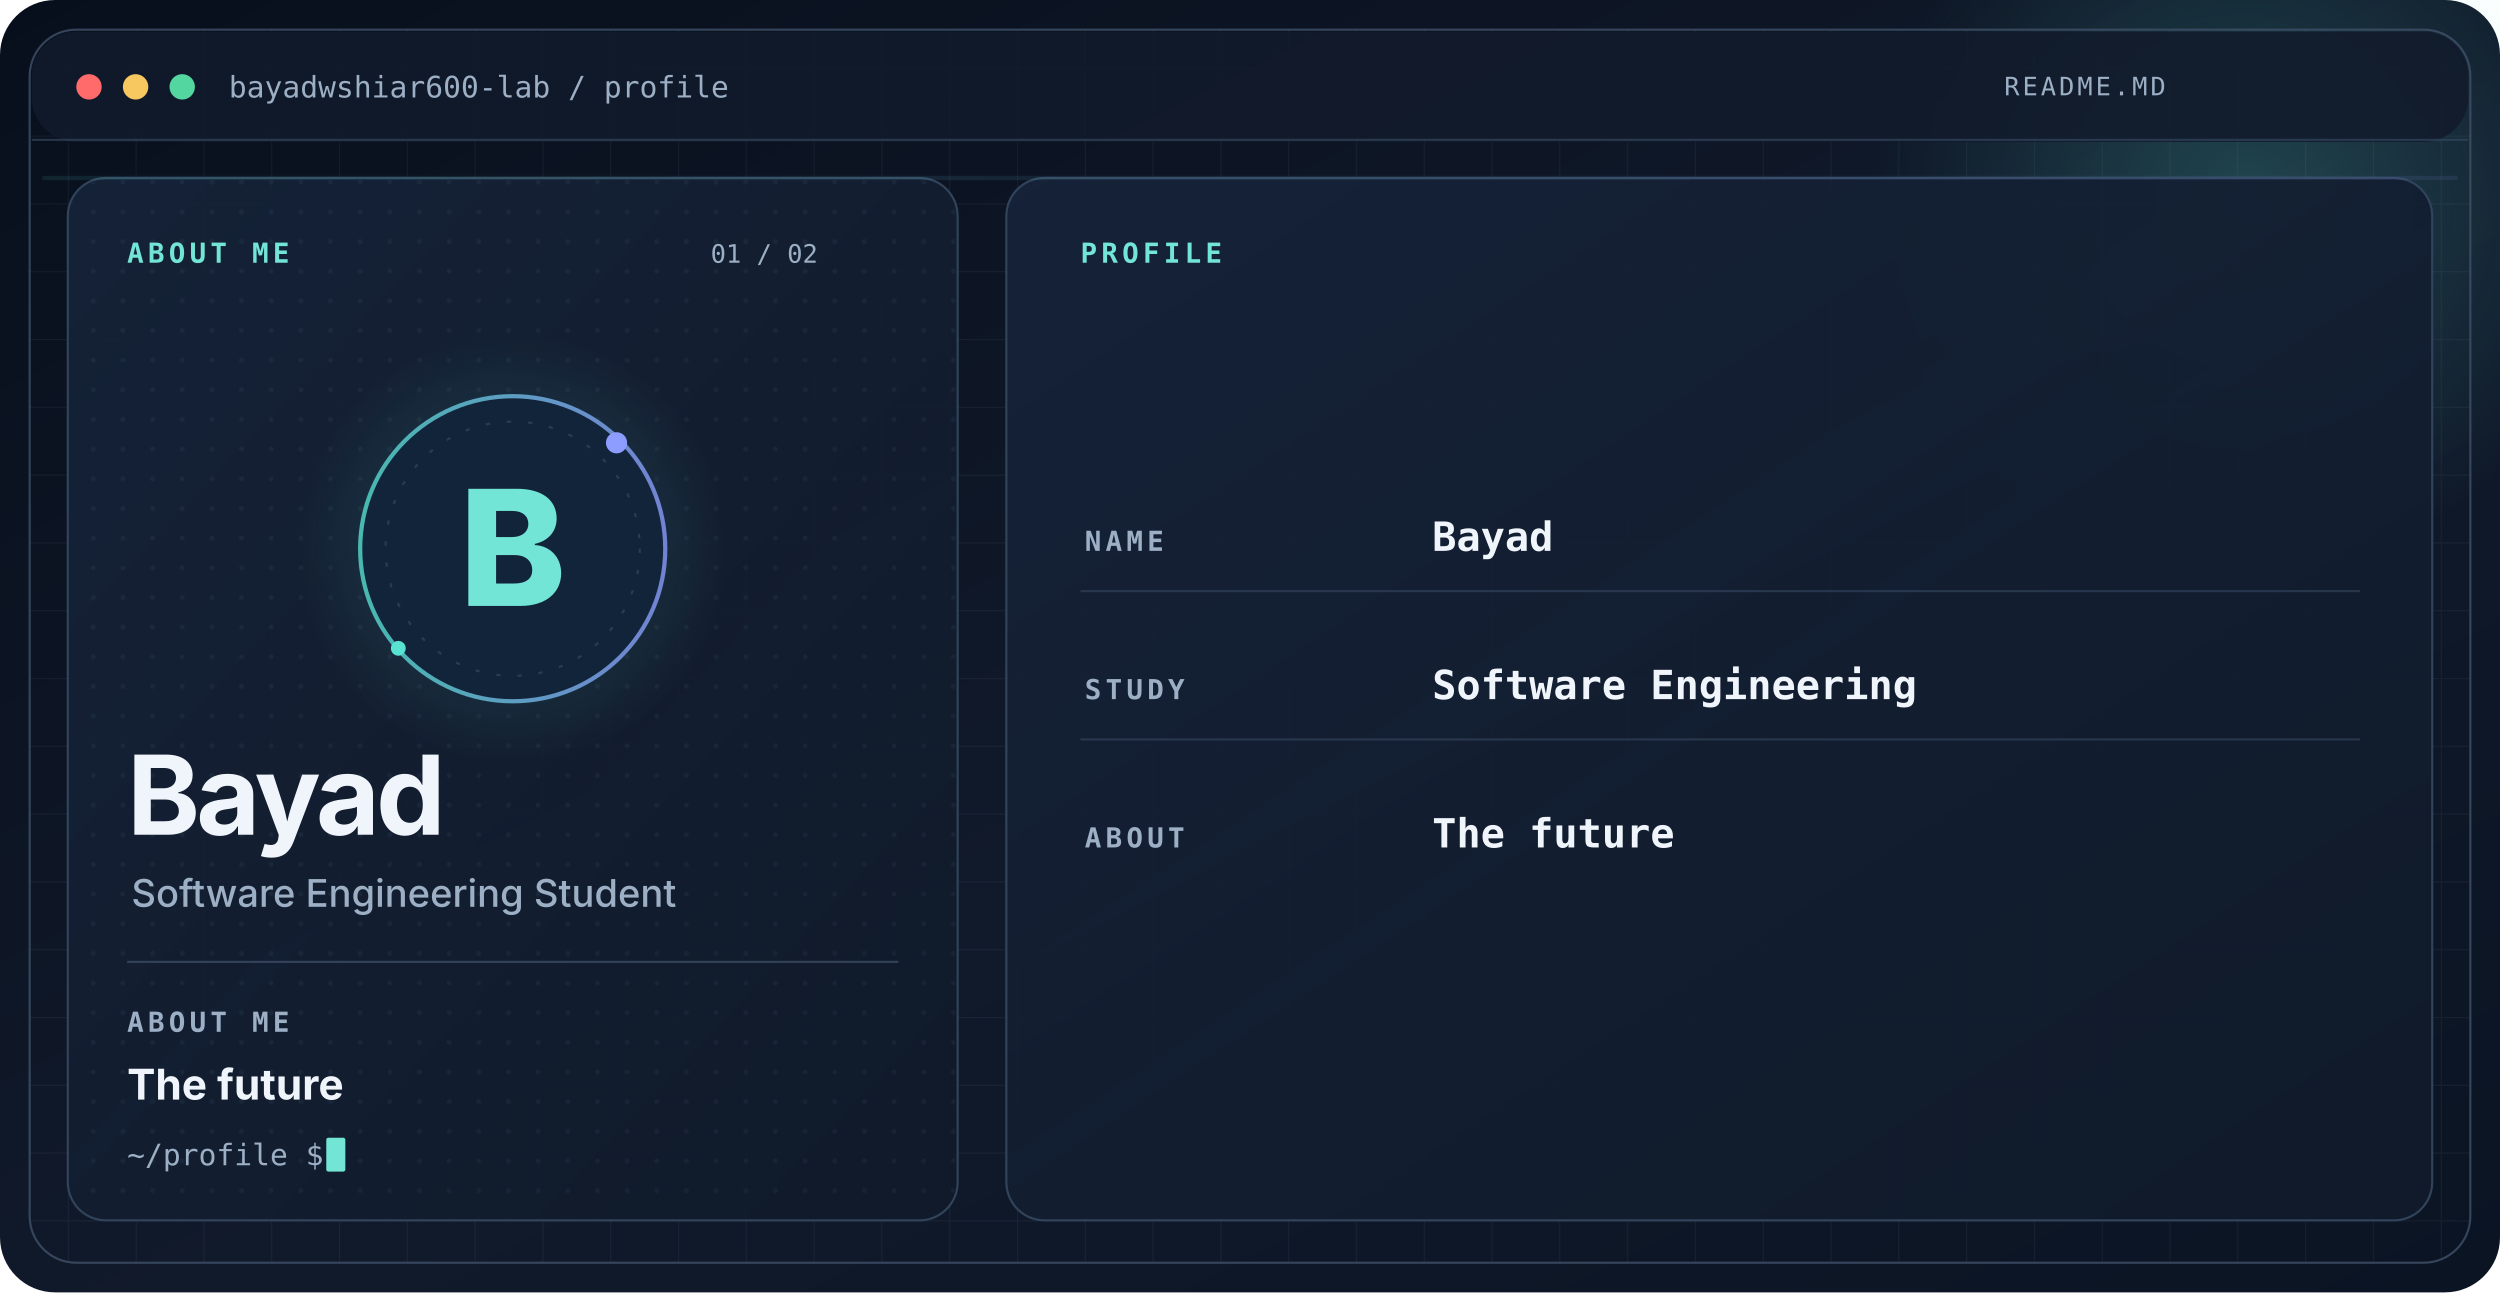
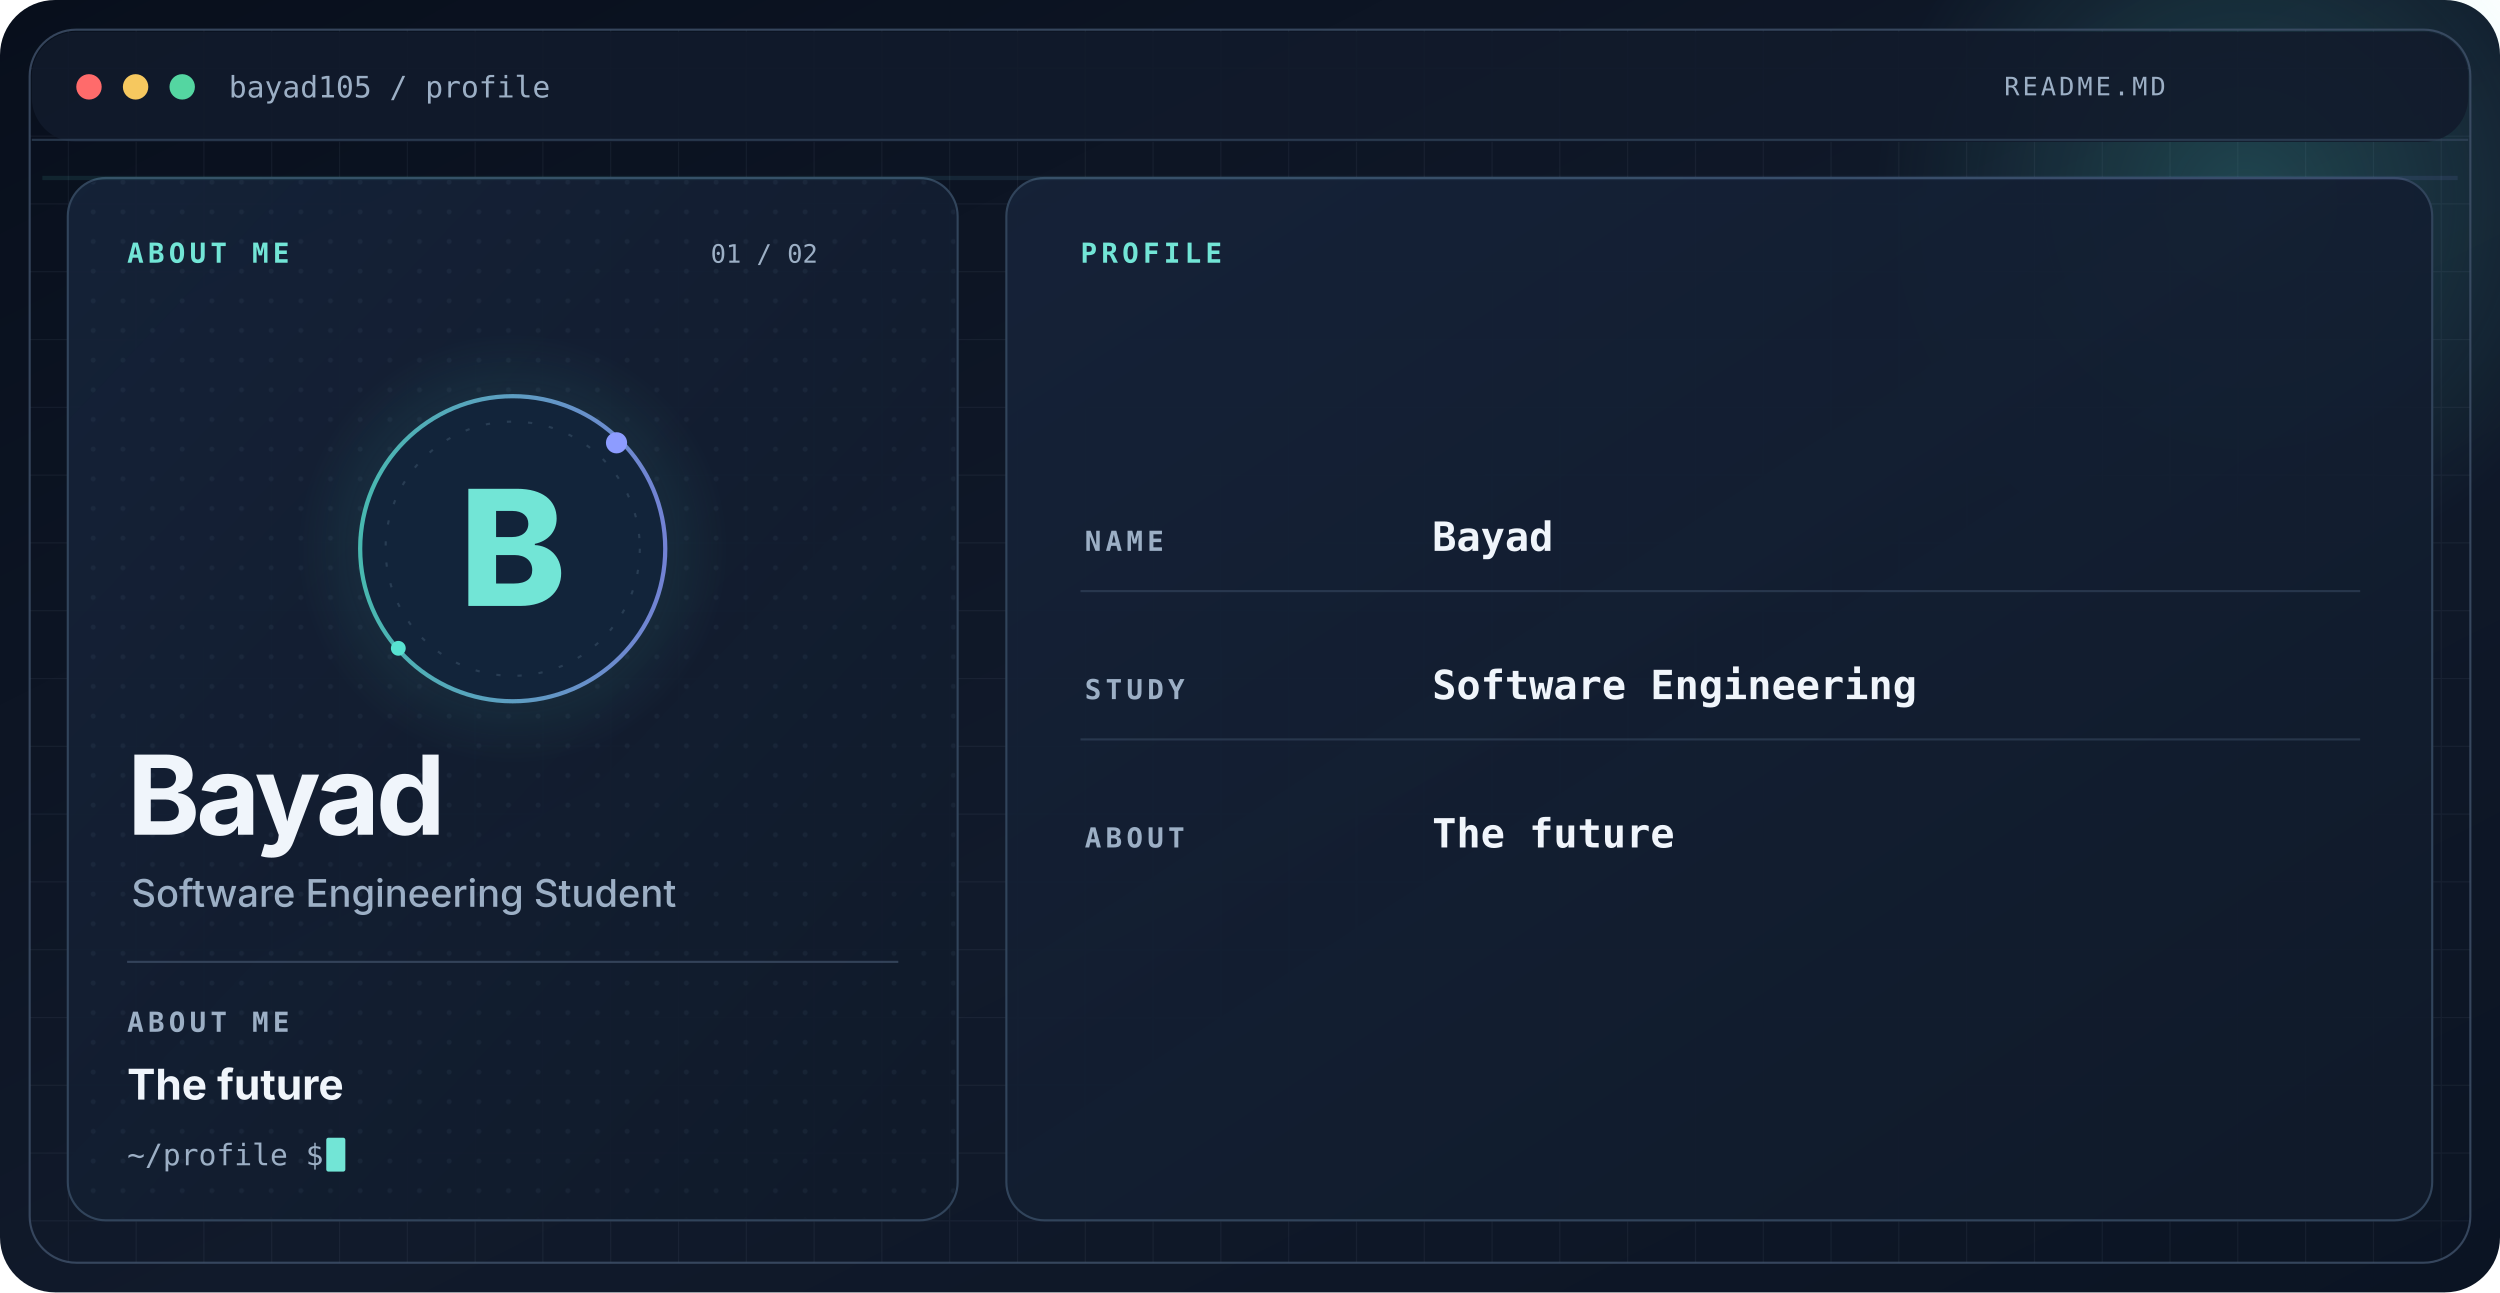
<svg xmlns="http://www.w3.org/2000/svg" width="1180" height="610" viewBox="0 0 1180 610" role="img" aria-labelledby="title description">
  <defs>
    <linearGradient id="background" x1="0" y1="0" x2="1" y2="1">
      <stop offset="0" stop-color="#080f1c" />
      <stop offset="0.55" stop-color="#111a2b" />
      <stop offset="1" stop-color="#0b1423" />
    </linearGradient>
    <linearGradient id="panel" x1="0" y1="0" x2="0.9" y2="1">
      <stop offset="0" stop-color="#152238" stop-opacity="0.96" />
      <stop offset="1" stop-color="#101a2a" stop-opacity="0.92" />
    </linearGradient>
    <linearGradient id="accent" x1="0" y1="0" x2="1" y2="0">
      <stop offset="0" stop-color="#57e2d1" />
      <stop offset="1" stop-color="#8d9cff" />
    </linearGradient>
    <radialGradient id="halo">
      <stop offset="0" stop-color="#57e2d1" stop-opacity="0.22" />
      <stop offset="1" stop-color="#57e2d1" stop-opacity="0" />
      <animate attributeName="opacity" values="0.55;0.9;0.55" dur="8s" repeatCount="indefinite" />
    </radialGradient>
    <pattern id="grid" width="32" height="32" patternUnits="userSpaceOnUse">
      <path d="M32 0H0V32" fill="none" stroke="#8aa0ba" stroke-opacity="0.08" stroke-width="1" />
    </pattern>
    <pattern id="dots" width="14" height="14" patternUnits="userSpaceOnUse">
      <circle cx="2" cy="2" r="1.2" fill="#80a1bd" fill-opacity="0.42" />
    </pattern>
    <style>
      text { font-family: ui-monospace, SFMono-Regular, Menlo, Monaco, Consolas, monospace; }
      .sans { font-family: ui-sans-serif, system-ui, -apple-system, BlinkMacSystemFont, "Segoe UI", sans-serif; }
      .muted { fill: #9cafc5; }
      .bright { fill: #f0f5fb; }
      .accent-text { fill: #72e5d6; }
      .label { font-size: 13px; font-weight: 700; letter-spacing: 2px; }
      .value { font-size: 19px; font-weight: 600; }
      .desktop { display: inline; }
      .mobile { display: none; }
      @media (max-width: 680px) {
        .desktop { display: none; }
        .mobile { display: inline; }
      }
    </style>
  </defs>
  <rect width="1180" height="610" rx="26" fill="url(#background)" />
  <rect x="14" y="14" width="1152" height="582" rx="22" fill="url(#grid)" />
  <circle cx="1060" cy="95" r="175" fill="url(#halo)" />
  <rect x="14" y="14" width="1152" height="582" rx="22" fill="none" stroke="#40516a" stroke-opacity="0.8" />
  <rect x="15" y="15" width="1150" height="52" rx="21" fill="#111b2c" fill-opacity="0.88" />
  <path d="M15 66H1165" stroke="#34465d" stroke-opacity="0.7" />
  <circle cx="42" cy="41" r="6" fill="#ff6b6b" />
  <circle cx="64" cy="41" r="6" fill="#f6c85f" />
  <circle cx="86" cy="41" r="6" fill="#54d6a1" />
-   <text x="108" y="46" class="muted" font-size="14">bayadwshiar600-lab / profile</text>
+   <text x="108" y="46" class="muted" font-size="14">bayad105 / profile</text>
  <text x="946" y="45" class="muted" font-size="12" letter-spacing="1.4">README.MD</text>
  <g class="desktop">
    <rect x="32" y="84" width="420" height="492" rx="18" fill="url(#panel)" stroke="#31445b" />
    <rect x="475" y="84" width="673" height="492" rx="18" fill="url(#panel)" stroke="#31445b" />
    <rect x="33" y="85" width="418" height="490" rx="17" fill="url(#dots)" opacity="0.16" />
    <text x="60" y="124" class="accent-text label">ABOUT ME</text>
    <text x="386" y="124" class="muted" font-size="12" text-anchor="end">01 / 02</text>
    <circle cx="242" cy="259" r="102" fill="url(#halo)" />
    <circle cx="242" cy="259" r="72" fill="#12243a" stroke="url(#accent)" stroke-width="2" stroke-opacity="0.78">
      <animate attributeName="stroke-opacity" values="0.55;0.95;0.55" dur="7s" repeatCount="indefinite" />
    </circle>
    <circle cx="242" cy="259" r="60" fill="none" stroke="#84a0bd" stroke-opacity="0.2" stroke-dasharray="2 8" />
    <text x="242" y="286" text-anchor="middle" class="sans accent-text" font-size="76" font-weight="800">B</text>
    <circle cx="291" cy="209" r="5" fill="#8d9cff" />
    <circle cx="188" cy="306" r="3.5" fill="#57e2d1" />
    <text x="60" y="394" class="sans bright" font-size="52" font-weight="750" letter-spacing="-1.8">Bayad</text>
    <text x="62" y="428" class="sans muted" font-size="18" font-weight="550">Software Engineering Student</text>
    <path d="M60 454H424" stroke="#40516a" stroke-opacity="0.72" />
    <text x="60" y="487" class="muted label" font-size="11">ABOUT ME</text>
    <text x="60" y="519" class="sans bright" font-size="20" font-weight="650">The future</text>
    <text x="60" y="550" class="muted" font-size="14">~/profile $</text>
    <rect x="154" y="537" width="9" height="16" rx="1" fill="#72e5d6">
      <animate attributeName="opacity" values="1;0.2;1" dur="1.2s" repeatCount="indefinite" />
    </rect>
    <text x="510" y="124" class="accent-text label">PROFILE</text>
+     <text x="510" y="190" class="sans bright" font-size="36" font-weight="720" letter-spacing="-1.1" />
+     <text x="510" y="232" class="sans bright" font-size="36" font-weight="720" letter-spacing="-1.1" />
    <text x="512" y="260" class="muted label" font-size="11">NAME</text>
    <text x="676" y="260" class="bright value">Bayad</text>
    <path d="M510 279H1114" stroke="#40516a" stroke-opacity="0.48" />
    <text x="512" y="330" class="muted label" font-size="11">STUDY</text>
    <text x="676" y="330" class="bright value">Software Engineering</text>
    <path d="M510 349H1114" stroke="#40516a" stroke-opacity="0.48" />
    <text x="512" y="400" class="muted label" font-size="11">ABOUT</text>
    <text x="676" y="400" class="bright value">The future</text>
  </g>
  <g class="mobile">
    <rect x="32" y="84" width="1116" height="492" rx="20" fill="url(#panel)" stroke="#31445b" />
    <text x="70" y="143" class="accent-text label" font-size="20">PROFILE / BAYAD</text>
    <text x="70" y="244" class="sans bright" font-size="82" font-weight="750" letter-spacing="-2">Bayad</text>
    <text x="72" y="303" class="sans muted" font-size="42" font-weight="600">Software Engineering Student</text>
    <path d="M70 332H900" stroke="#40516a" stroke-opacity="0.72" />
    <text x="72" y="376" class="accent-text label" font-size="18">ABOUT ME</text>
    <text x="70" y="424" class="sans bright" font-size="42" font-weight="650">The future</text>
    <circle cx="1000" cy="293" r="104" fill="#12243a" stroke="url(#accent)" stroke-width="3" />
    <circle cx="1000" cy="293" r="87" fill="none" stroke="#84a0bd" stroke-opacity="0.28" stroke-dasharray="3 10" />
    <text x="1000" y="330" text-anchor="middle" class="sans accent-text" font-size="106" font-weight="800">B</text>
    <circle cx="1074" cy="220" r="7" fill="#8d9cff" />
    <circle cx="925" cy="363" r="5" fill="#57e2d1" />
  </g>
  <rect x="20" y="83" width="1140" height="2" fill="url(#accent)" opacity="0.1">
    <animate attributeName="y" values="84;572;84" dur="24s" repeatCount="indefinite" />
  </rect>
</svg>
